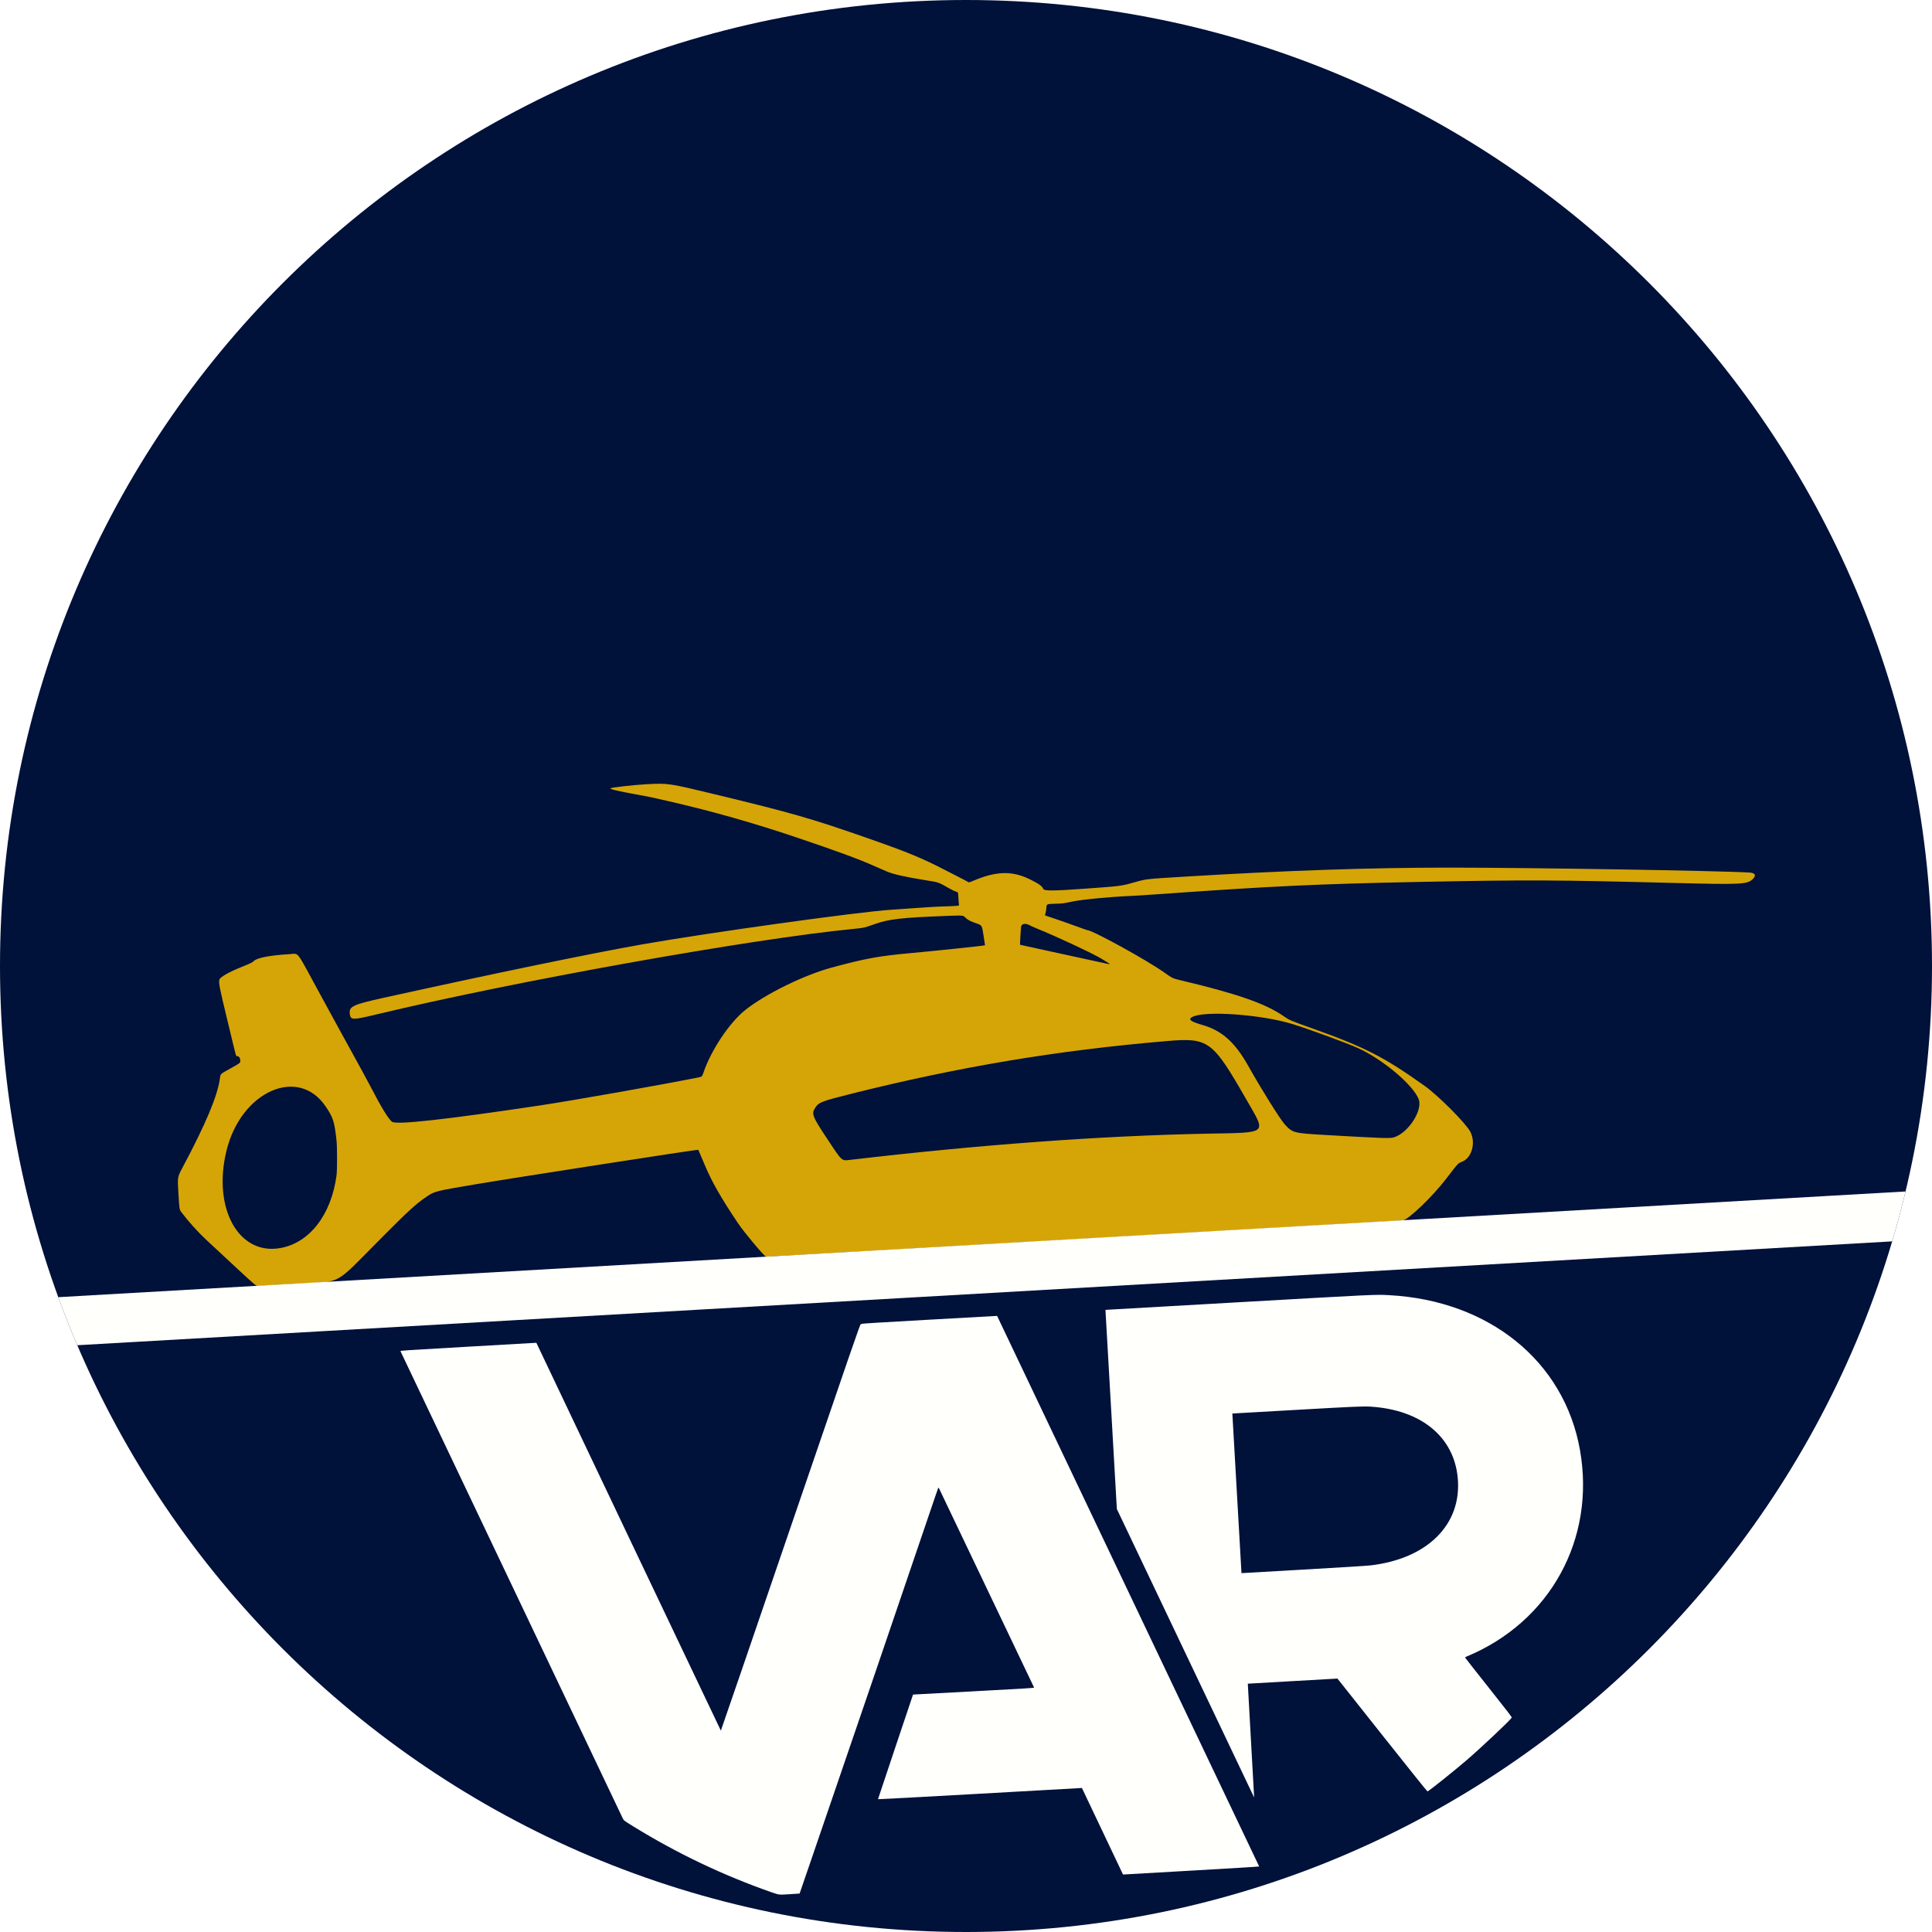
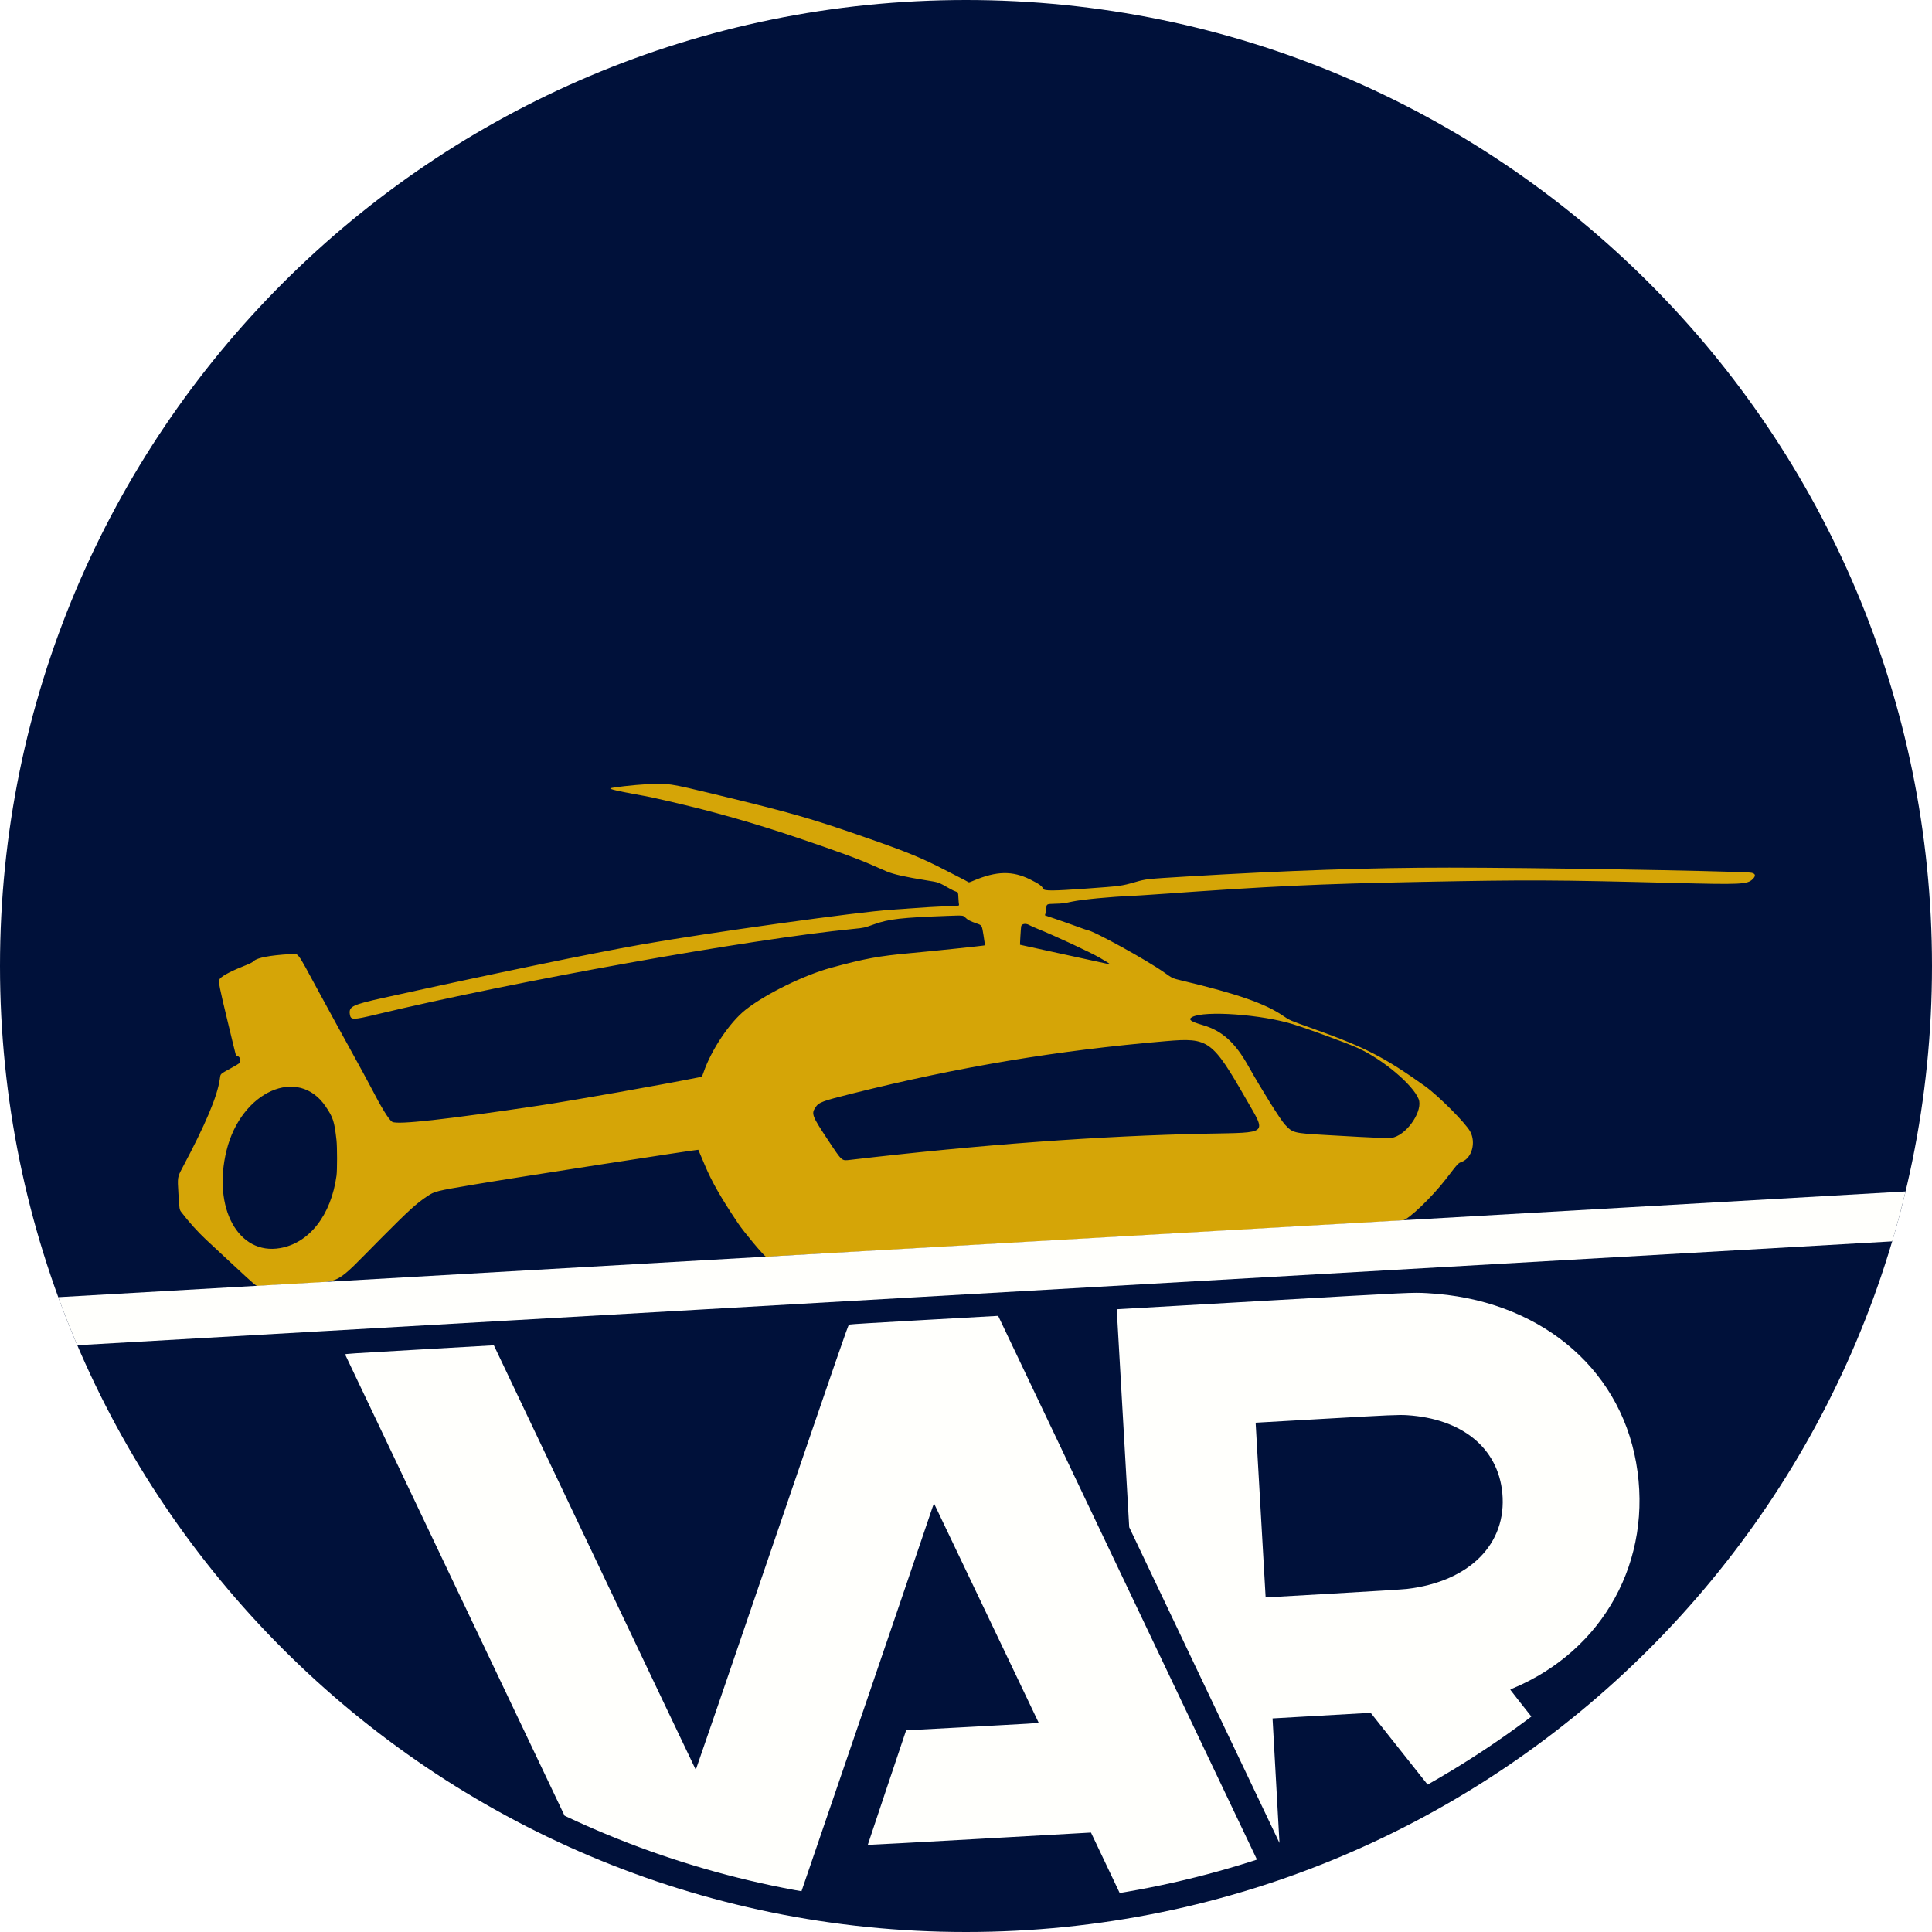
<svg xmlns="http://www.w3.org/2000/svg" viewBox="0 0 512 512" width="512" height="512">
  <defs>
    <clipPath id="n1">
      <circle cx="256" cy="256" r="256" />
    </clipPath>
  </defs>
  <g clip-path="url(#n1)">
    <circle cx="256" cy="256" r="256" fill="#00113A" />
    <g fill="#D5A507" transform="translate(47.00,207.72) scale(0.418)">
      <path d="M35.7 305.27C27.86 297.99 20 290.67 18.23 289.02C12.94 284.07 7.26 277.76 2.59 271.63C1.3 269.94 1.3 269.94 0.67 259.67C0.04 249.4 0.04 249.4 3.21 243.43C17.85 215.93 25.31 198.26 26.9 187.33C27.45 183.58 26.65 184.36 34.25 180.13C39.92 176.97 39.91 176.98 39.91 175.49C39.91 173.85 39.02 172.61 37.83 172.6C37.11 172.6 37.81 175.22 31.69 149.81C26.64 128.87 26.11 126.2 26.67 124.15C27.12 122.49 32.62 119.37 41.13 115.95C46.53 113.78 47.49 113.3 48.58 112.26C50.67 110.26 58.97 108.69 71.24 107.99C77.19 107.64 74.98 104.81 89.29 131.15C96.15 143.79 105.73 161.29 110.57 170.04C115.41 178.79 120.75 188.62 122.44 191.88C129.48 205.52 134.23 213.21 136.29 214.34C139.72 216.22 170.18 212.83 229.23 204.01C250.02 200.91 306.75 190.88 330.23 186.17C332.66 185.68 332.66 185.68 333.54 183.12C338.5 168.63 350.1 151.3 360.17 143.32C372.8 133.3 397.13 121.34 414.41 116.63C435.84 110.79 444.66 109.17 464.81 107.34C479.81 105.98 511.76 102.62 512.05 102.38C512.08 102.36 511.65 99.49 511.1 96.01C510.1 89.68 510.1 89.68 506.87 88.58C502.65 87.13 501 86.26 499.45 84.67C498.18 83.37 498.18 83.37 487.88 83.75C459.05 84.82 451.08 85.73 441.9 89.01C435.4 91.33 435.45 91.31 428.8 91.97C362.81 98.45 214.12 125.11 126.21 146.21C111.13 149.83 109.91 149.82 109.35 146.09C108.62 141.18 110.96 140.04 130.7 135.68C199.78 120.43 262.82 107.4 294.63 101.81C336.98 94.36 431.41 81.22 452.54 79.84C455.13 79.67 462.05 79.18 467.91 78.75C473.77 78.33 480.74 77.91 483.41 77.82C496.02 77.41 495.76 77.44 495.55 76.49C495.44 76.03 495.28 74.08 495.18 72.17C495.01 68.69 495.01 68.69 493.75 68.38C493.06 68.2 491.24 67.34 489.71 66.47C482.4 62.32 482.87 62.48 475.05 61.23C461.69 59.09 454.17 57.41 449.82 55.59C448.42 55 444.91 53.47 442.02 52.19C431.61 47.57 418.28 42.66 392.8 34.08C364.87 24.67 339.59 17.5 311.76 11.09C299.95 8.37 299.99 8.38 290.21 6.6C279.38 4.63 274.04 3.36 274.55 2.87C275.14 2.3 289.73 0.65 297.88 0.23C311.16 -0.46 311.55 -0.4 341.15 6.74C389.7 18.46 402.15 22.04 437.97 34.58C462.99 43.33 472.02 47.05 486.52 54.55C489.7 56.2 494.13 58.47 496.36 59.59C498.58 60.72 500.74 61.86 501.14 62.13C501.87 62.62 501.89 62.62 504.82 61.38C519.4 55.23 529.43 55.03 540.79 60.69C546.35 63.46 548.17 64.78 548.98 66.6C549.58 67.97 555.31 67.94 575.92 66.45C598.39 64.83 598.39 64.83 607.34 62.29C614.29 60.32 614.14 60.33 639.56 58.79C703.41 54.93 756.26 53.13 806.36 53.13C858.12 53.13 977.54 55.09 996.82 56.26C1000.43 56.48 1001.17 58.14 998.71 60.49C995.29 63.76 991.43 63.94 948.73 62.85C873.08 60.91 856.08 60.83 788.97 62.17C722.22 63.5 694.67 64.8 620.01 70.11C613.86 70.55 607 70.98 604.77 71.07C591.89 71.59 573.5 73.35 567.47 74.64C561.97 75.82 561.32 75.9 556.36 76.04C551.11 76.19 551.11 76.19 550.94 78.75C550.84 80.16 550.57 81.77 550.34 82.33C550.01 83.11 549.99 83.38 550.24 83.47C550.42 83.53 553.42 84.55 556.9 85.72C560.39 86.9 566.25 88.96 569.93 90.32C573.61 91.67 576.74 92.77 576.89 92.77C580.14 92.77 614.7 111.79 625.81 119.69C630.93 123.34 630.93 123.34 636.87 124.75C672.02 133.12 689.95 139.38 701.29 147.24C705.18 149.93 705.18 149.93 720.24 155.31C752.95 166.98 765.35 173.35 790.99 191.66C799.5 197.73 816.67 214.97 819.64 220.42C823.42 227.36 820.75 237.21 814.42 239.63C811.9 240.59 812.26 240.2 804.25 250.61C795.46 262.02 780.6 276.24 776.87 276.82C775.66 277 373.53 299.94 373.25 299.84C371.87 299.33 359.32 284.34 355.46 278.59C344.66 262.51 338.75 252.16 334.39 241.69C332.21 236.45 330.36 232.1 330.28 232.02C329.97 231.71 213.68 249.73 187.97 254.08C164.08 258.12 163.13 258.35 158.5 261.43C151.54 266.06 146.73 270.44 129.11 288.18C98.73 318.77 105.03 315.29 77.25 316.85C63.91 317.61 52.31 318.29 51.48 318.37C49.96 318.52 49.96 318.52 35.7 305.27ZM65.16 294.35C83.73 291.12 97.51 273.39 100.91 248.38C101.38 244.97 101.37 230.17 100.9 226C99.56 213.99 98.8 211.61 94.02 204.55C76.64 178.83 40.43 194.92 31.18 232.47C22.2 268.91 38.7 298.96 65.16 294.35ZM426.51 238.42C508.82 228.76 585.47 223.14 652.64 221.81C692.24 221.03 690.56 222.48 677.71 200.11C656.08 162.43 653.86 160.82 626.75 163.14C557.73 169.02 495.94 179.34 427.86 196.36C408.78 201.13 406.7 201.91 404.56 205.13C401.84 209.25 402.31 210.47 412.79 226.27C421.54 239.45 421.09 239.05 426.51 238.42ZM771.34 224.12C780.47 221.3 789.76 206.88 786.96 199.86C783.31 190.7 764.16 174.62 748.38 167.48C741.64 164.43 718.63 155.97 707.64 152.51C687.74 146.23 651.12 143.59 643.34 147.88C640.63 149.37 642.43 150.74 649.96 152.91C662.3 156.47 670.56 163.87 679.03 178.98C687.23 193.6 699.29 212.89 702.16 215.99C707.1 221.32 707.66 221.47 727.59 222.62C764.71 224.76 768.81 224.9 771.34 224.12ZM591.15 114.24C591.15 114.08 588 112.11 584.82 110.28C578.3 106.55 556.35 96.34 545.07 91.8C543.08 91 540.82 89.97 540.03 89.52C537.82 88.26 535.19 88.74 534.96 90.44C534.72 92.22 534.14 101.92 534.27 102.04C534.33 102.09 541.55 103.67 550.3 105.55C559.05 107.43 571.61 110.17 578.21 111.63C589.8 114.19 591.15 114.47 591.15 114.24Z" fill-rule="evenodd" />
    </g>
    <g transform="translate(256,330) rotate(-3.275)">
      <rect x="-614.4" y="0" width="1228.8" height="13" fill="#FFFFFC" />
    </g>
    <g transform="rotate(-3.275 256 256)">
-       <g fill="#FFFFFC" transform="translate(100.52,349.00) scale(0.31097)">
-         <path d="M289.74 479.69C249.1 462.82 211.02 441.92 174.82 416.64C167.25 411.34 167.25 411.34 166.37 409.23C162.93 400.93 0.18 1.51 0.07 1.11C-0.06 0.62 2.84 0.59 58.01 0.59L116.09 0.59L185.06 170.03C222.99 263.22 254.1 339.51 254.19 339.56C254.28 339.61 285.4 263.37 323.34 170.12C384.28 20.39 392.41 0.59 392.96 0.59C393.29 0.59 393.7 0.46 393.87 0.29C394.06 0.1 413.57 0.02 451.79 0.07L509.42 0.15L544.76 86.85C564.2 134.53 608.31 242.75 642.78 327.34C677.26 411.92 705.52 481.23 705.59 481.35C705.67 481.47 679.54 481.57 647.54 481.57L589.35 481.57L573.97 443.75L558.58 405.93L471.57 405.85C423.71 405.81 384.55 405.68 384.54 405.56C384.54 405.44 392.39 385.74 402 361.78L419.45 318.23L471.2 318.41C515.7 318.56 522.93 318.53 522.79 318.17C522.7 317.94 506.67 278.74 487.17 231.05C467.67 183.37 451.59 144.02 451.43 143.62C451.18 142.97 450.83 143.66 448.49 149.51C443.95 160.87 401.02 266.69 388.38 297.7C381.77 313.92 368.25 347.1 358.35 371.42C348.45 395.75 334.26 430.59 326.81 448.84L313.26 482.01L304.45 482.08C295.64 482.14 295.64 482.14 289.74 479.69ZM816.71 375.56L781.33 325.28L743.07 325.27L704.81 325.27L704.73 373.84L704.66 422.41L653.27 296.34L601.89 170.27L601.89 85.28L601.89 0.29L714.76 0.3C833.83 0.3 832.21 0.29 844 1.6C928.95 11.07 989.75 66.44 998.79 142.58C1007.87 219.03 965.21 287.28 892.44 312.78C891.58 313.08 890.89 313.43 890.89 313.56C890.89 313.69 899.25 325.68 909.48 340.21C925.33 362.72 928.01 366.68 927.69 367.07C925.15 370.14 900.18 391.1 887.5 400.82C876.27 409.42 854.38 424.97 852.46 425.7C852.24 425.79 838.37 406.35 816.71 375.56ZM814.95 230.6C864.01 227.69 894.92 200 893.44 160.28C892.13 125.15 865.53 100.73 822.91 95.56C816.39 94.77 809.35 94.67 758.26 94.67L704.81 94.66L704.81 162.78L704.81 230.91L757.37 230.9C789.22 230.9 811.91 230.78 814.95 230.6Z" fill-rule="evenodd" />
+       <defs>
+         <clipPath id="wc1">
+           <circle cx="256" cy="256" r="249.00" />
+         </clipPath>
+       </defs>
+       <g clip-path="url(#wc1)">
+         <g fill="#FFFFFC" transform="translate(85.82,349.00) scale(0.34037)">
+           <path d="M289.74 479.69C249.1 462.82 211.02 441.92 174.82 416.64C167.25 411.34 167.25 411.34 166.37 409.23C162.93 400.93 0.18 1.51 0.07 1.11C-0.06 0.62 2.84 0.59 58.01 0.59L116.09 0.59L185.06 170.03C222.99 263.22 254.1 339.51 254.19 339.56C254.28 339.61 285.4 263.37 323.34 170.12C384.28 20.39 392.41 0.59 392.96 0.59C393.29 0.59 393.7 0.46 393.87 0.29C394.06 0.1 413.57 0.02 451.79 0.07L509.42 0.15L544.76 86.85C564.2 134.53 608.31 242.75 642.78 327.34C677.26 411.92 705.52 481.23 705.59 481.35C705.67 481.47 679.54 481.57 647.54 481.57L589.35 481.57L573.97 443.75L558.58 405.93L471.57 405.85C423.71 405.81 384.55 405.68 384.54 405.56C384.54 405.44 392.39 385.74 402 361.78L419.45 318.23L471.2 318.41C515.7 318.56 522.93 318.53 522.79 318.17C522.7 317.94 506.67 278.74 487.17 231.05C467.67 183.37 451.59 144.02 451.43 143.62C451.18 142.97 450.83 143.66 448.49 149.51C443.95 160.87 401.02 266.69 388.38 297.7C381.77 313.92 368.25 347.1 358.35 371.42C348.45 395.75 334.26 430.59 326.81 448.84L313.26 482.01L304.45 482.08C295.64 482.14 295.64 482.14 289.74 479.69ZM816.71 375.56L781.33 325.28L743.07 325.27L704.81 325.27L704.73 373.84L704.66 422.41L653.27 296.34L601.89 170.27L601.89 85.28L601.89 0.29L714.76 0.3C833.83 0.3 832.21 0.29 844 1.6C928.95 11.07 989.75 66.44 998.79 142.58C1007.87 219.03 965.21 287.28 892.44 312.78C891.58 313.08 890.89 313.43 890.89 313.56C890.89 313.69 899.25 325.68 909.48 340.21C925.33 362.72 928.01 366.68 927.69 367.07C925.15 370.14 900.18 391.1 887.5 400.82C876.27 409.42 854.38 424.97 852.46 425.7C852.24 425.79 838.37 406.35 816.71 375.56ZM814.95 230.6C864.01 227.69 894.92 200 893.44 160.28C892.13 125.15 865.53 100.73 822.91 95.56C816.39 94.77 809.35 94.67 758.26 94.67L704.81 94.66L704.81 162.78L704.81 230.91L757.37 230.9C789.22 230.9 811.91 230.78 814.95 230.6Z" fill-rule="evenodd" />
+         </g>
      </g>
    </g>
  </g>
</svg>
